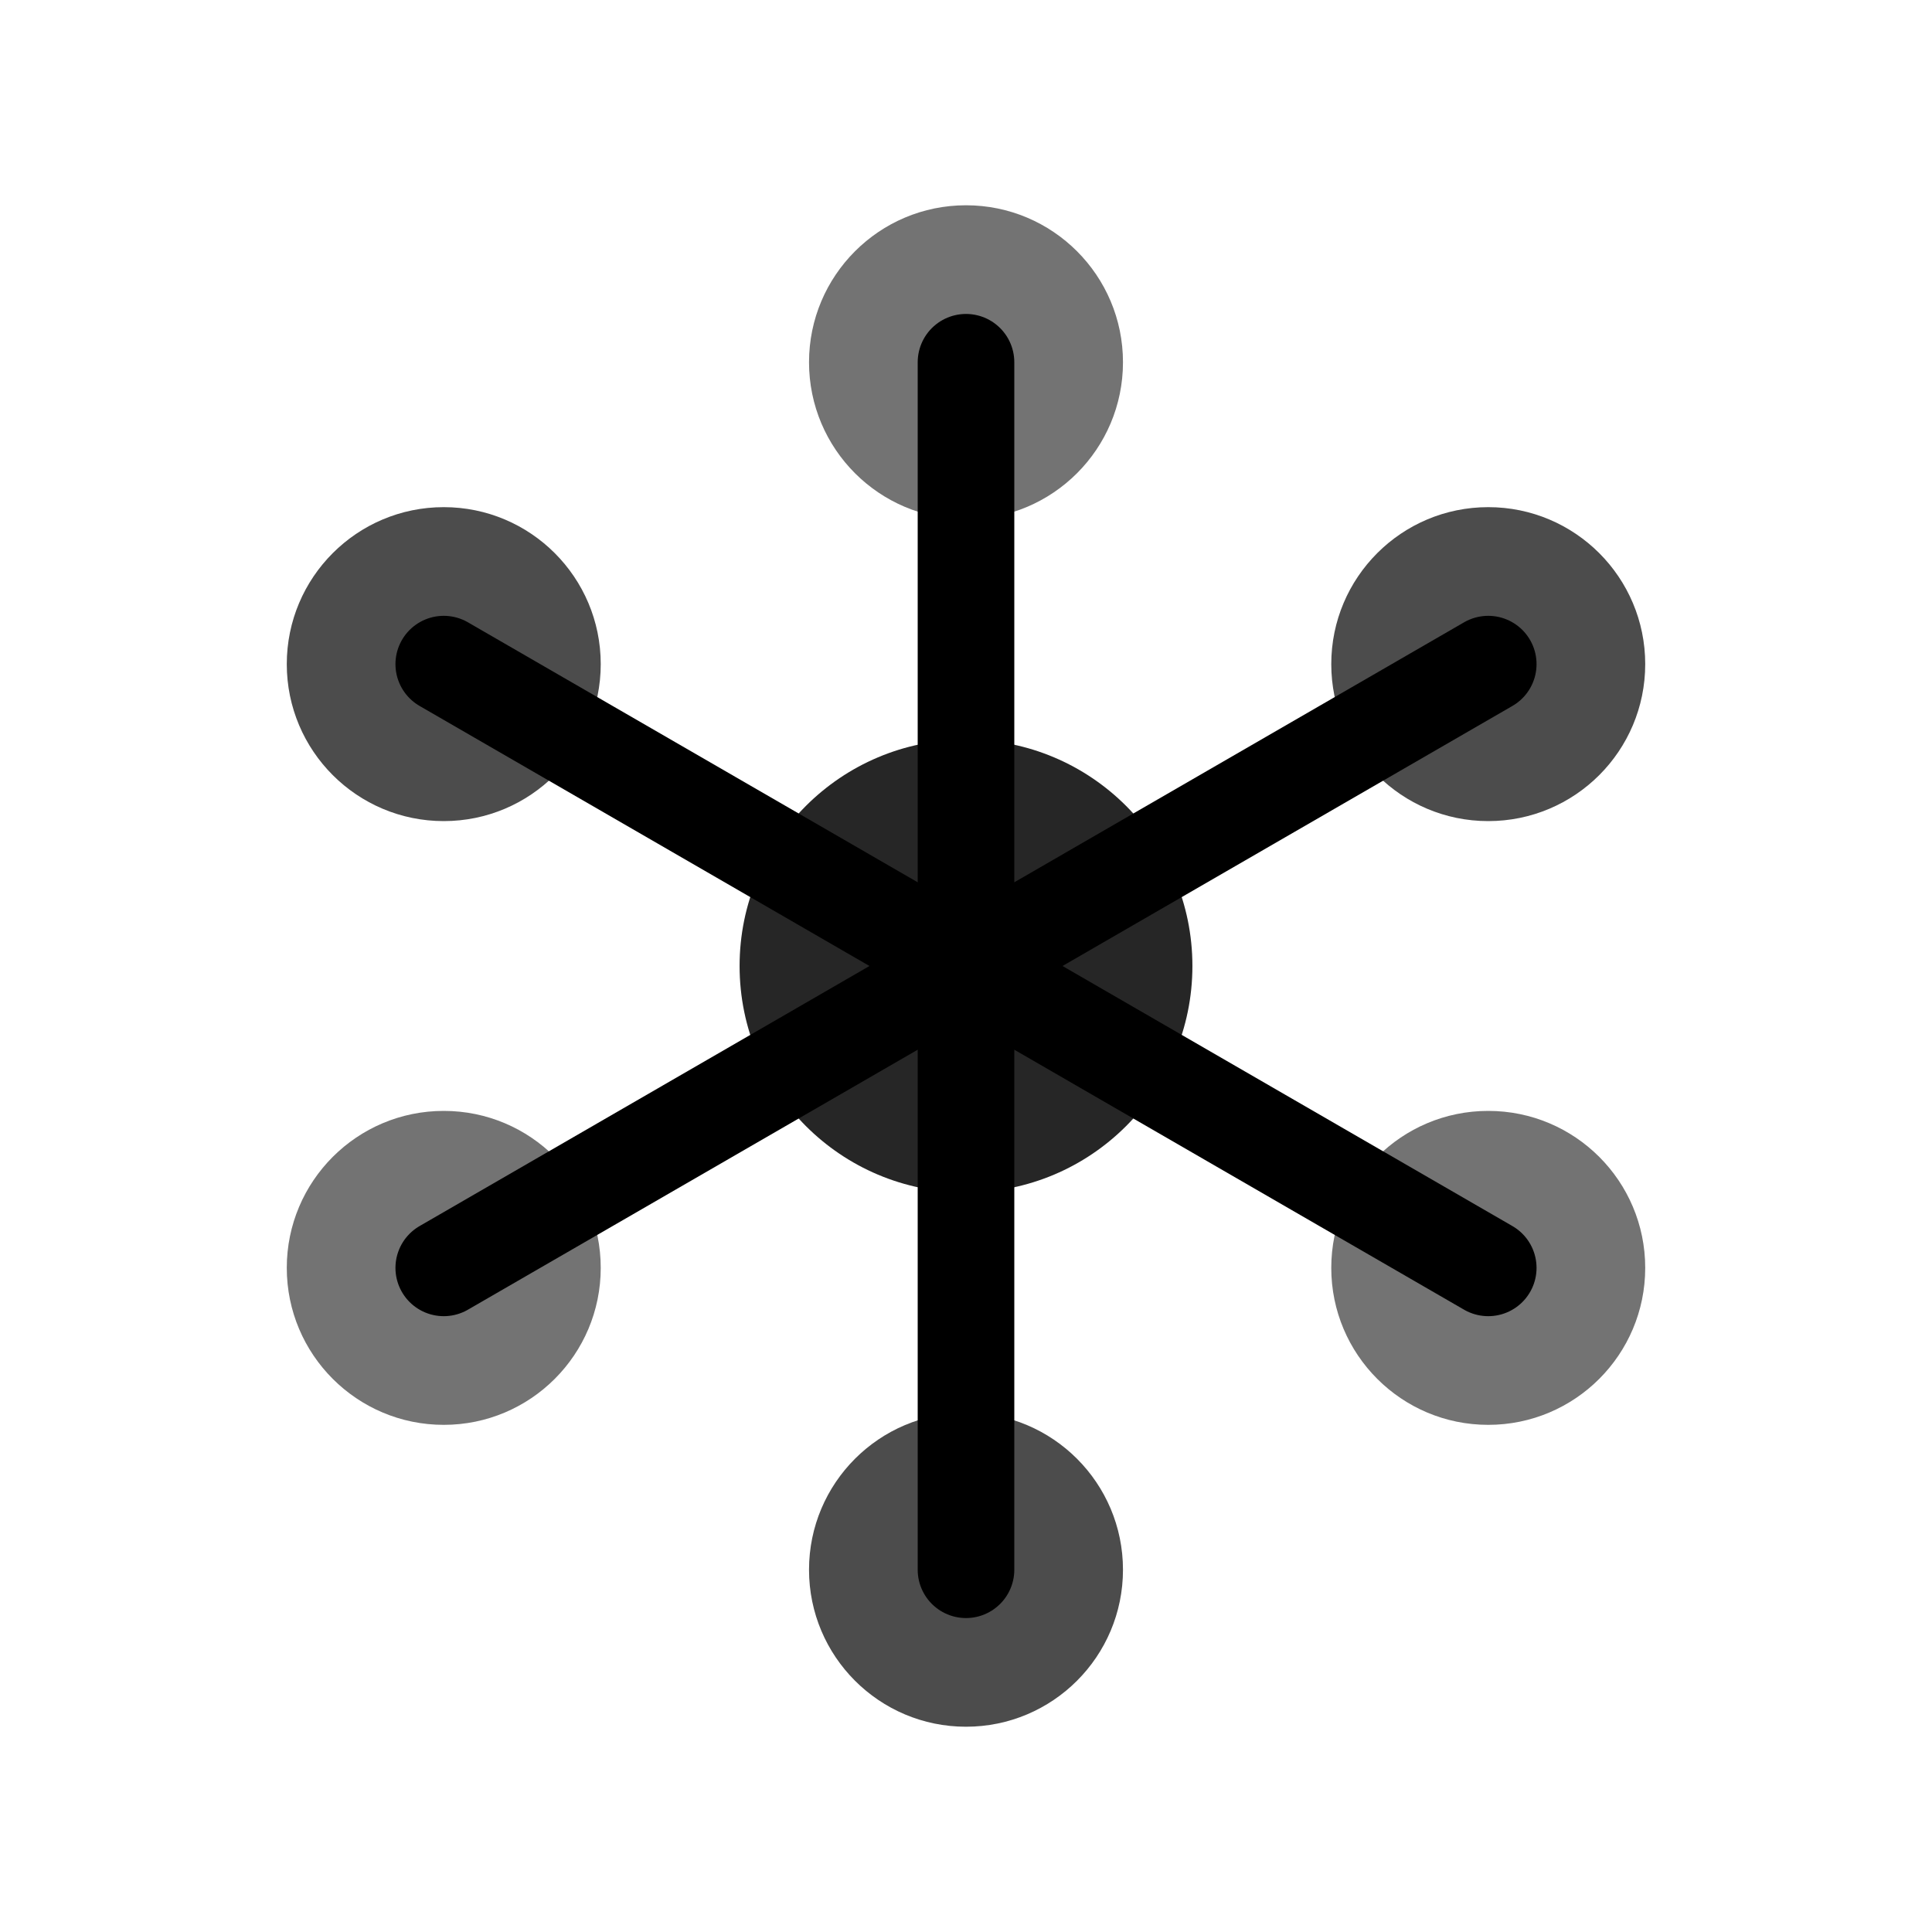
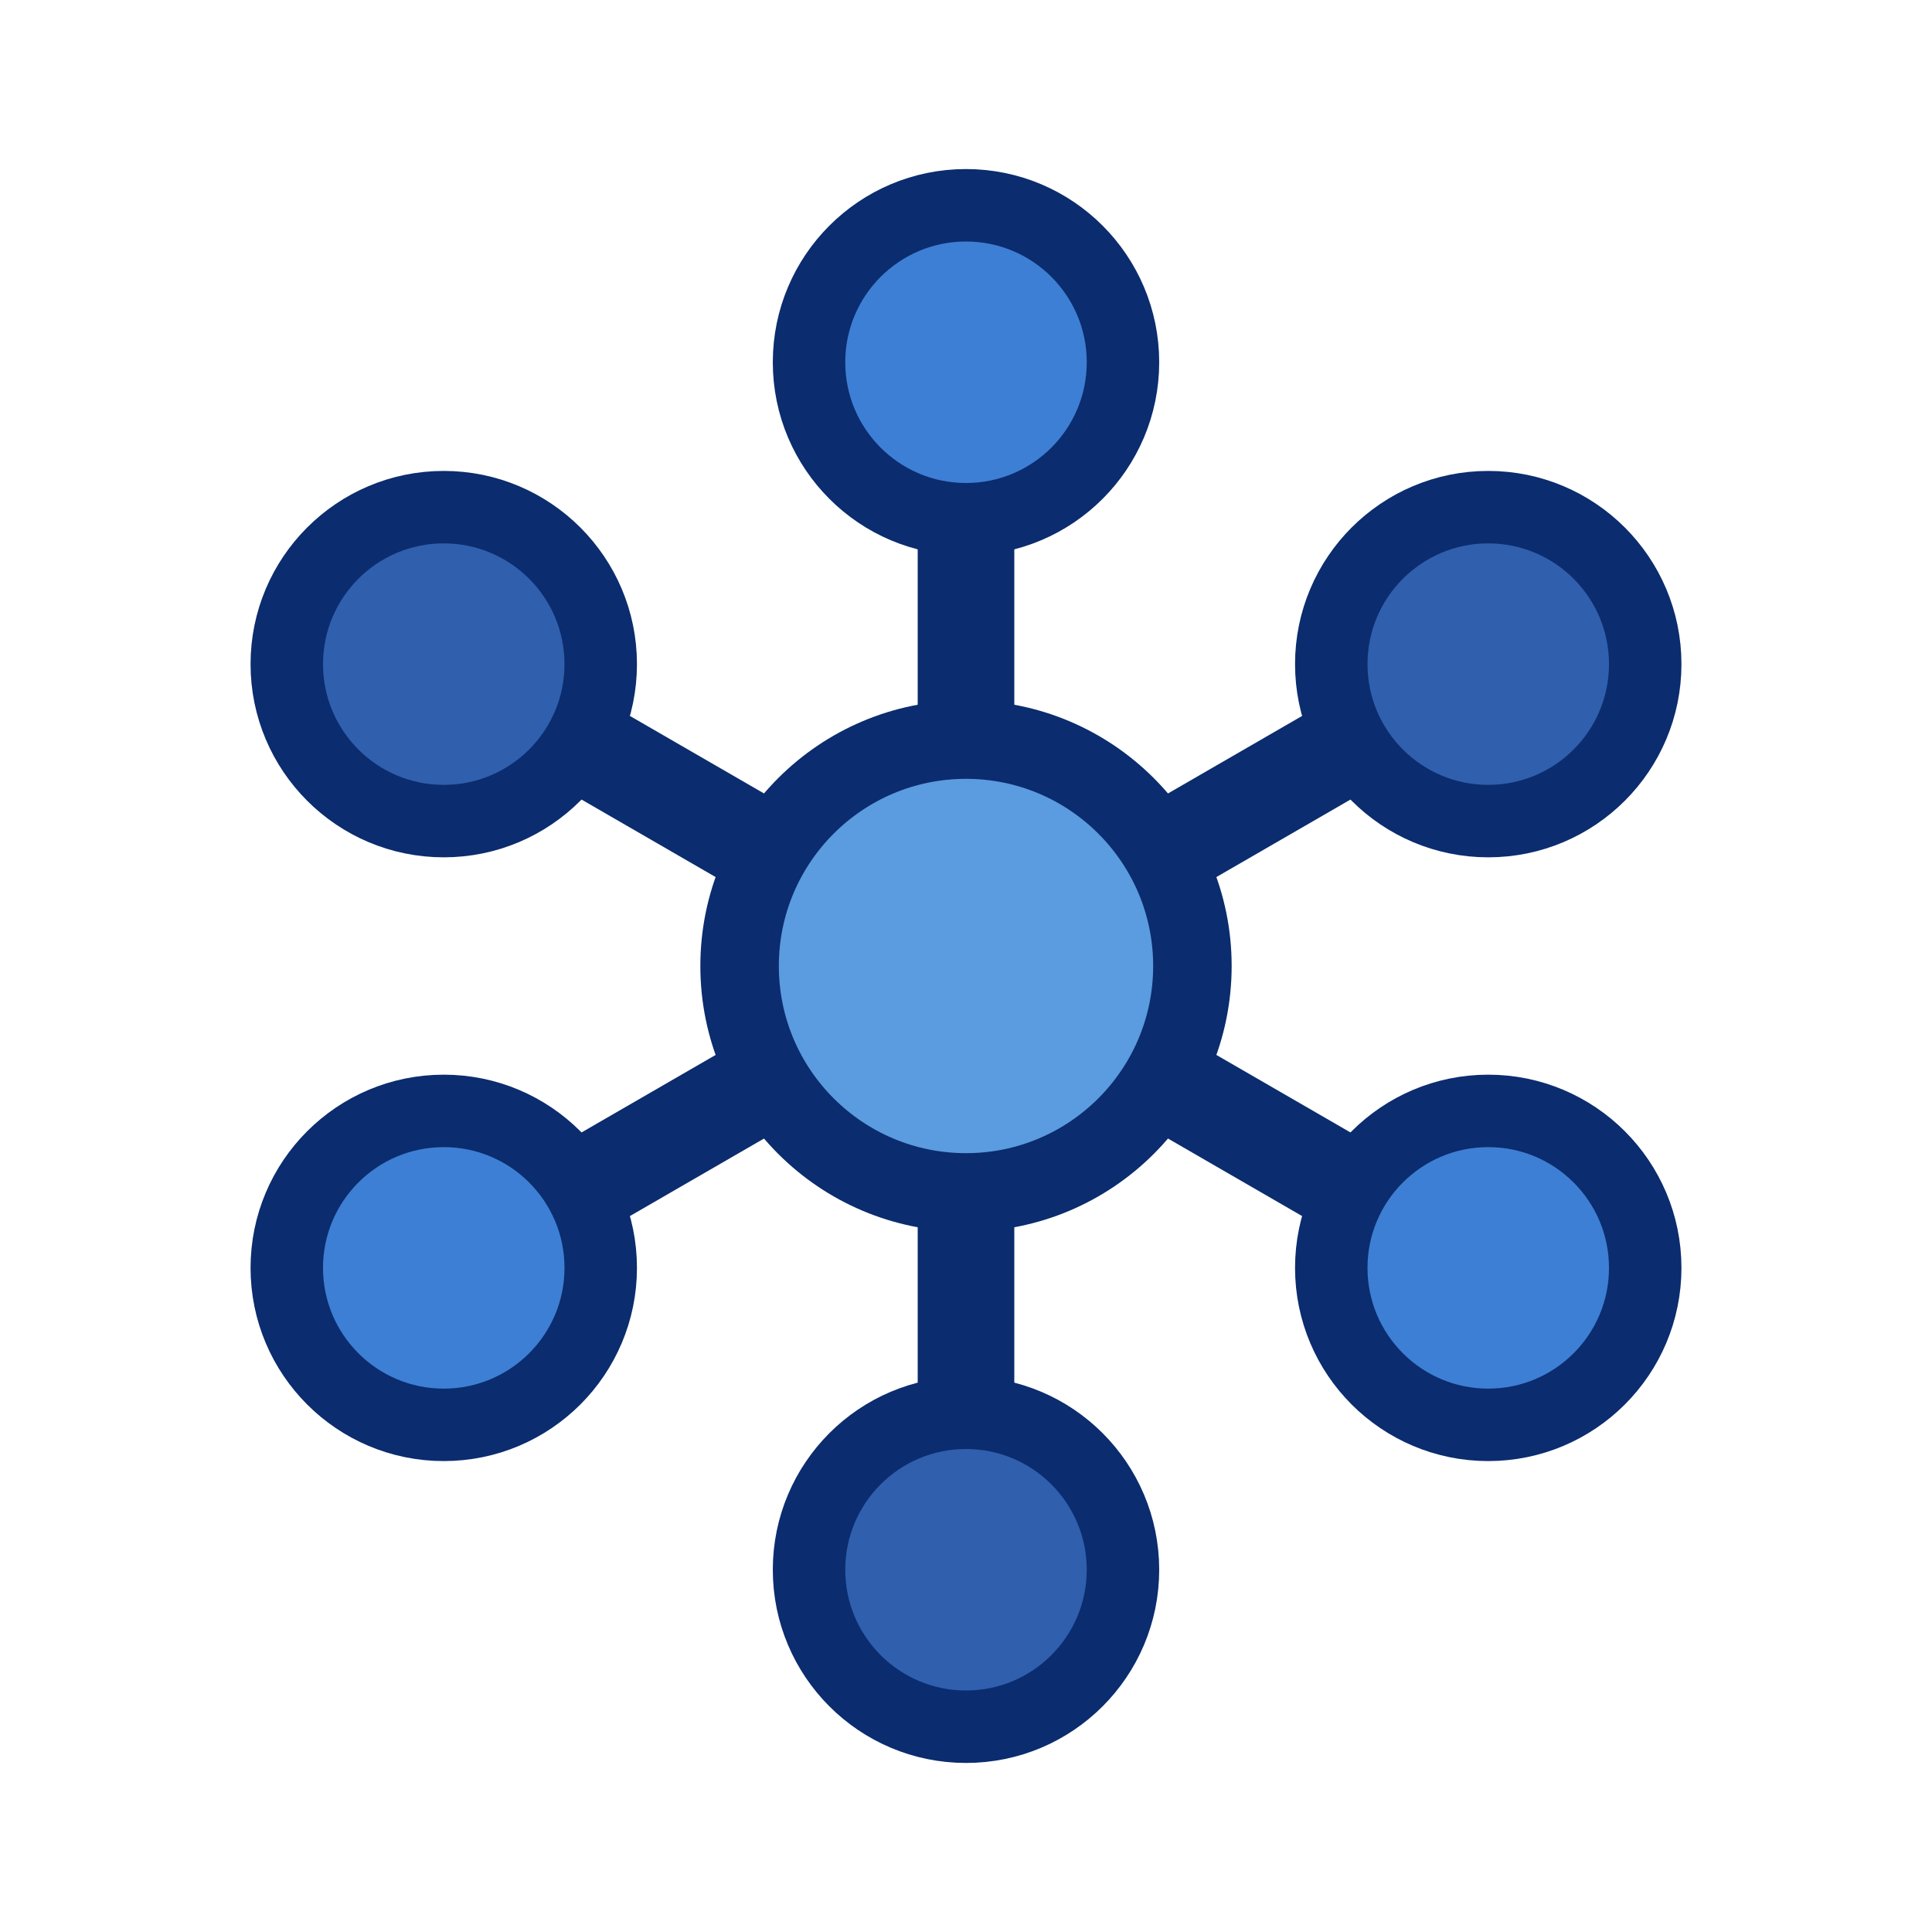
- <svg xmlns="http://www.w3.org/2000/svg" viewBox="0 0 64 64" fill="none" aria-hidden="true">
-   <g stroke="#000" stroke-width="3.2" stroke-linecap="round">
+ <svg xmlns="http://www.w3.org/2000/svg" viewBox="0 0 64 64" fill="none">
+   <g stroke="#0b2c6e" stroke-width="3.2" stroke-linecap="round">
    <line x1="32" y1="32" x2="32" y2="12" />
    <line x1="32" y1="32" x2="49.3" y2="22" />
    <line x1="32" y1="32" x2="49.3" y2="42" />
    <line x1="32" y1="32" x2="32" y2="52" />
    <line x1="32" y1="32" x2="14.7" y2="42" />
    <line x1="32" y1="32" x2="14.7" y2="22" />
  </g>
-   <circle cx="32" cy="12" r="5.2" fill="#000" opacity="0.55" />
-   <circle cx="49.3" cy="22" r="5.2" fill="#000" opacity="0.7" />
-   <circle cx="49.3" cy="42" r="5.2" fill="#000" opacity="0.55" />
-   <circle cx="32" cy="52" r="5.2" fill="#000" opacity="0.7" />
-   <circle cx="14.7" cy="42" r="5.2" fill="#000" opacity="0.55" />
-   <circle cx="14.7" cy="22" r="5.2" fill="#000" opacity="0.7" />
-   <circle cx="32" cy="32" r="7.5" fill="#000" opacity="0.85" />
+   <circle cx="32" cy="12" r="5.2" fill="#3d7fd4" stroke="#0b2c6e" stroke-width="2.4" />
+   <circle cx="49.3" cy="22" r="5.2" fill="#2f5fad" stroke="#0b2c6e" stroke-width="2.4" />
+   <circle cx="49.3" cy="42" r="5.2" fill="#3d7fd4" stroke="#0b2c6e" stroke-width="2.4" />
+   <circle cx="32" cy="52" r="5.2" fill="#2f5fad" stroke="#0b2c6e" stroke-width="2.4" />
+   <circle cx="14.7" cy="42" r="5.2" fill="#3d7fd4" stroke="#0b2c6e" stroke-width="2.4" />
+   <circle cx="14.7" cy="22" r="5.2" fill="#2f5fad" stroke="#0b2c6e" stroke-width="2.4" />
+   <circle cx="32" cy="32" r="7.5" fill="#5b9be0" stroke="#0b2c6e" stroke-width="2.6" />
</svg>
